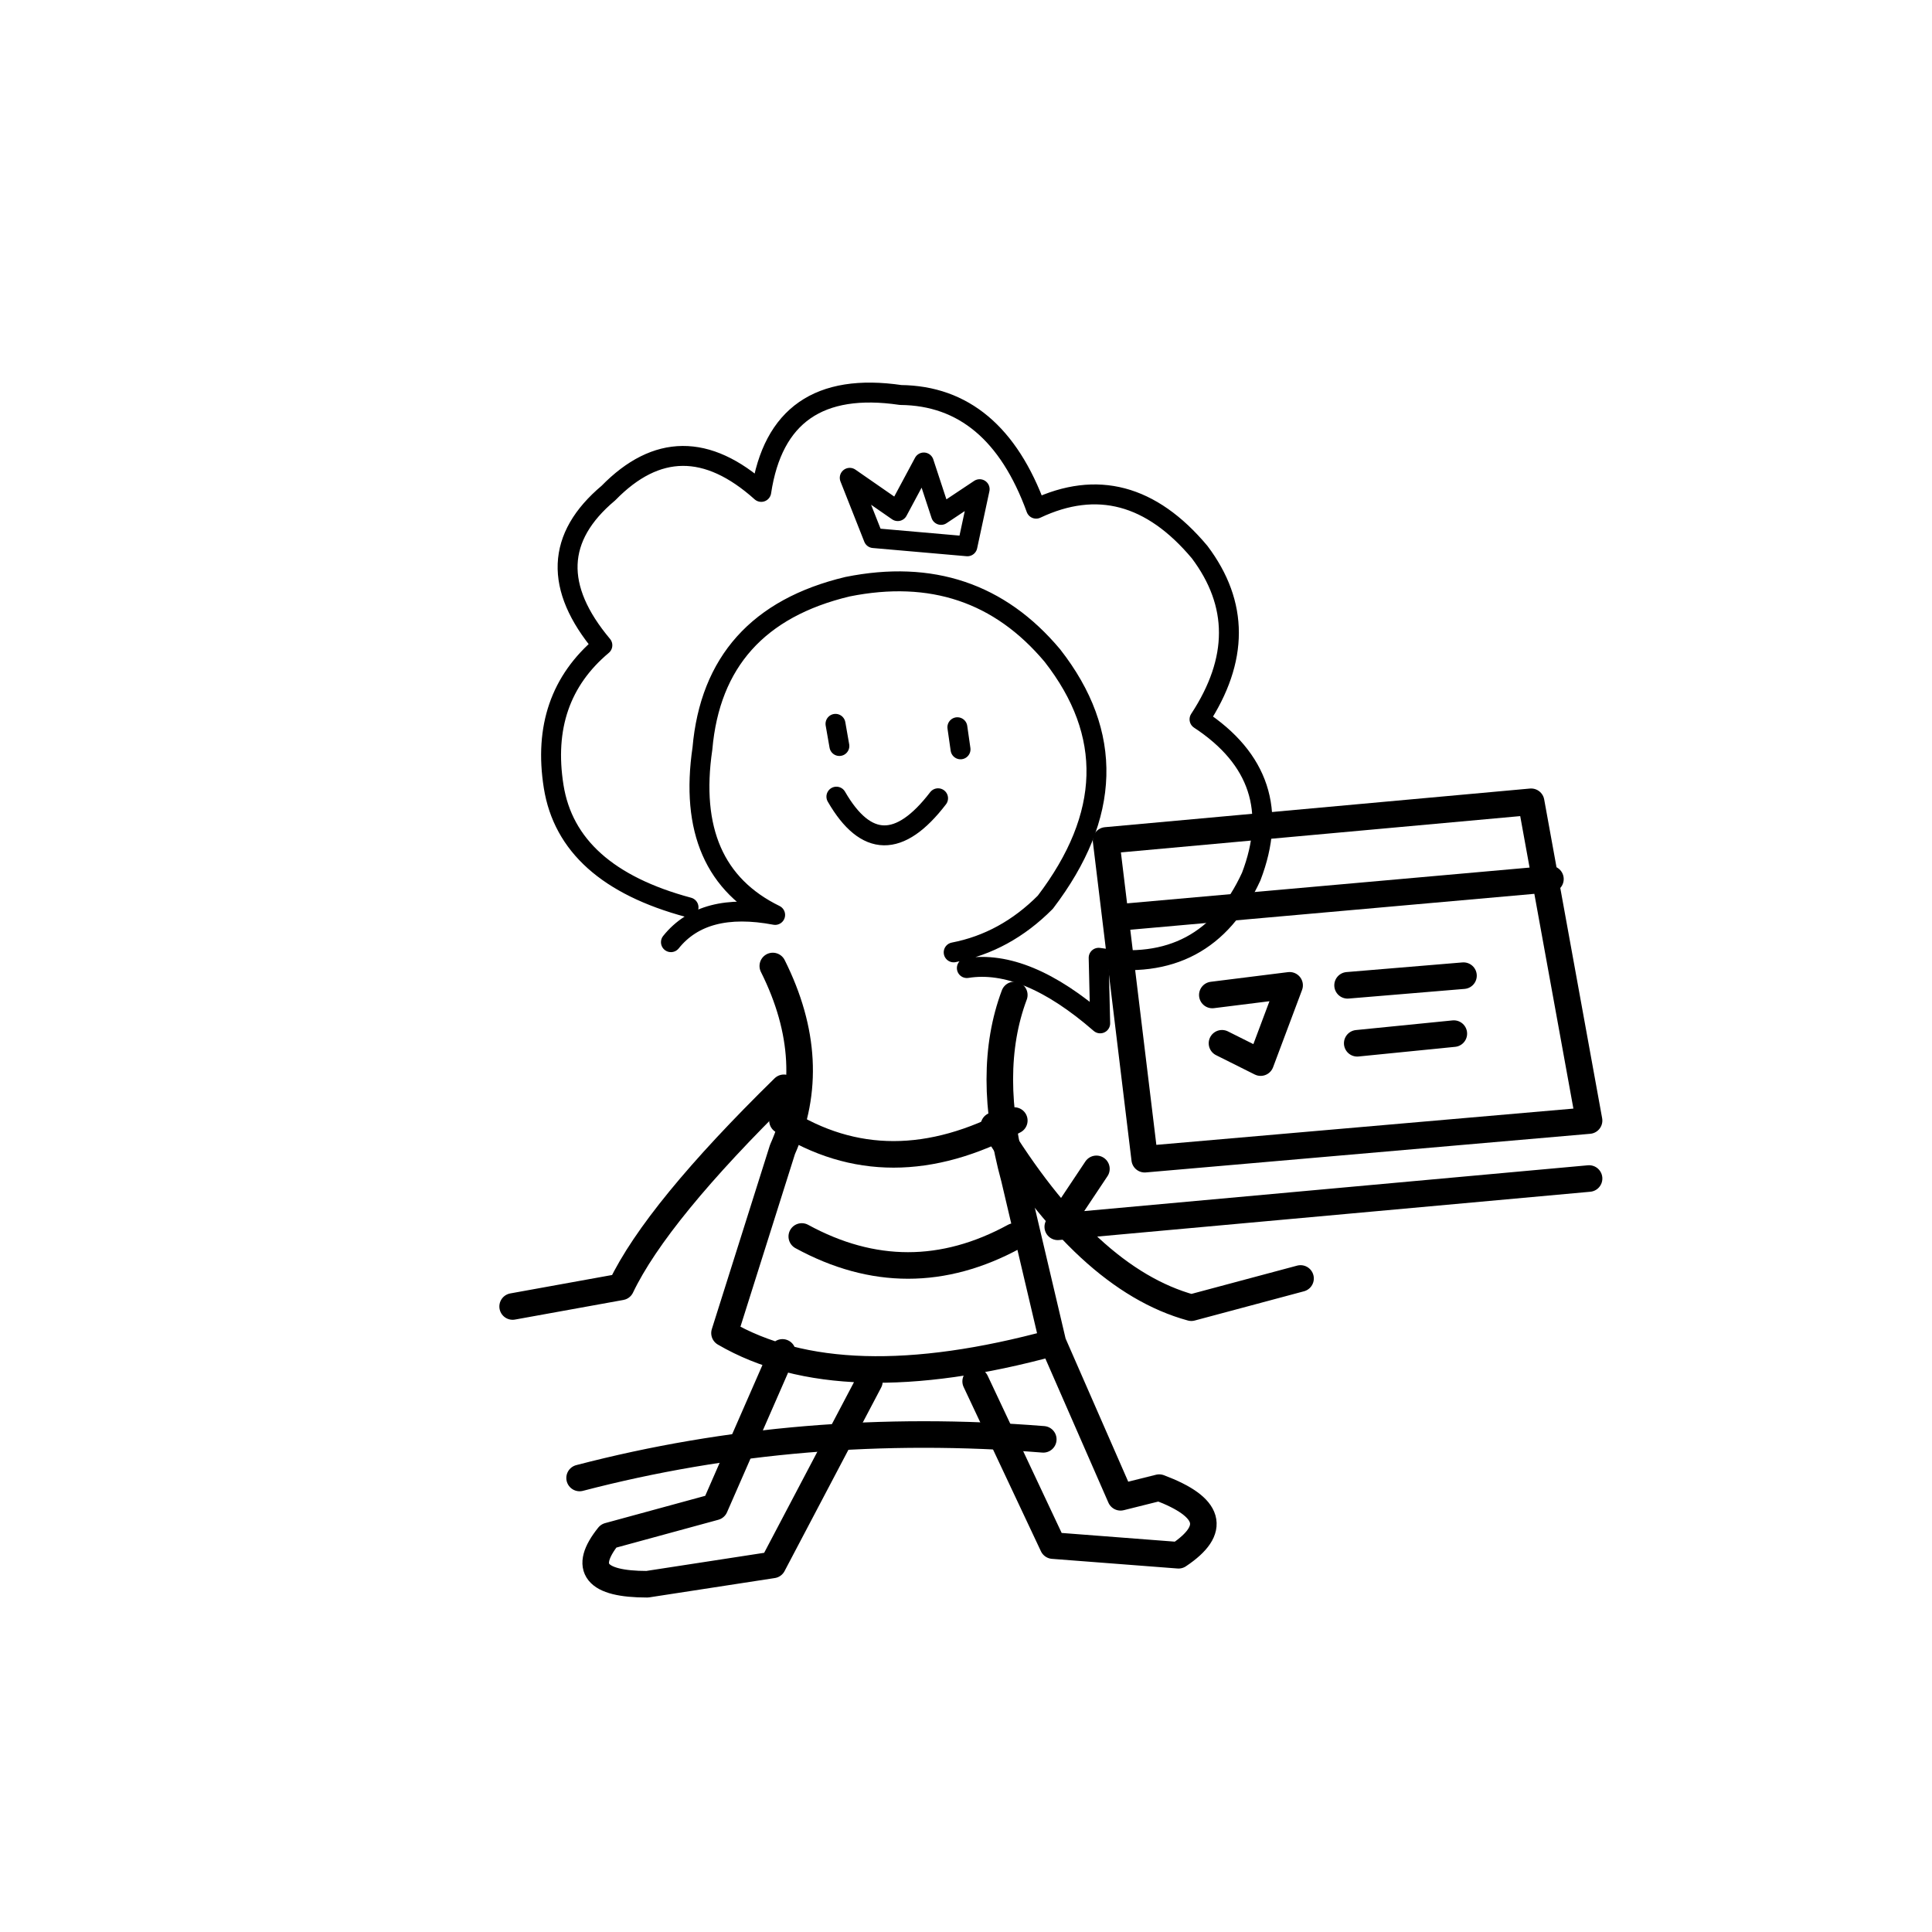
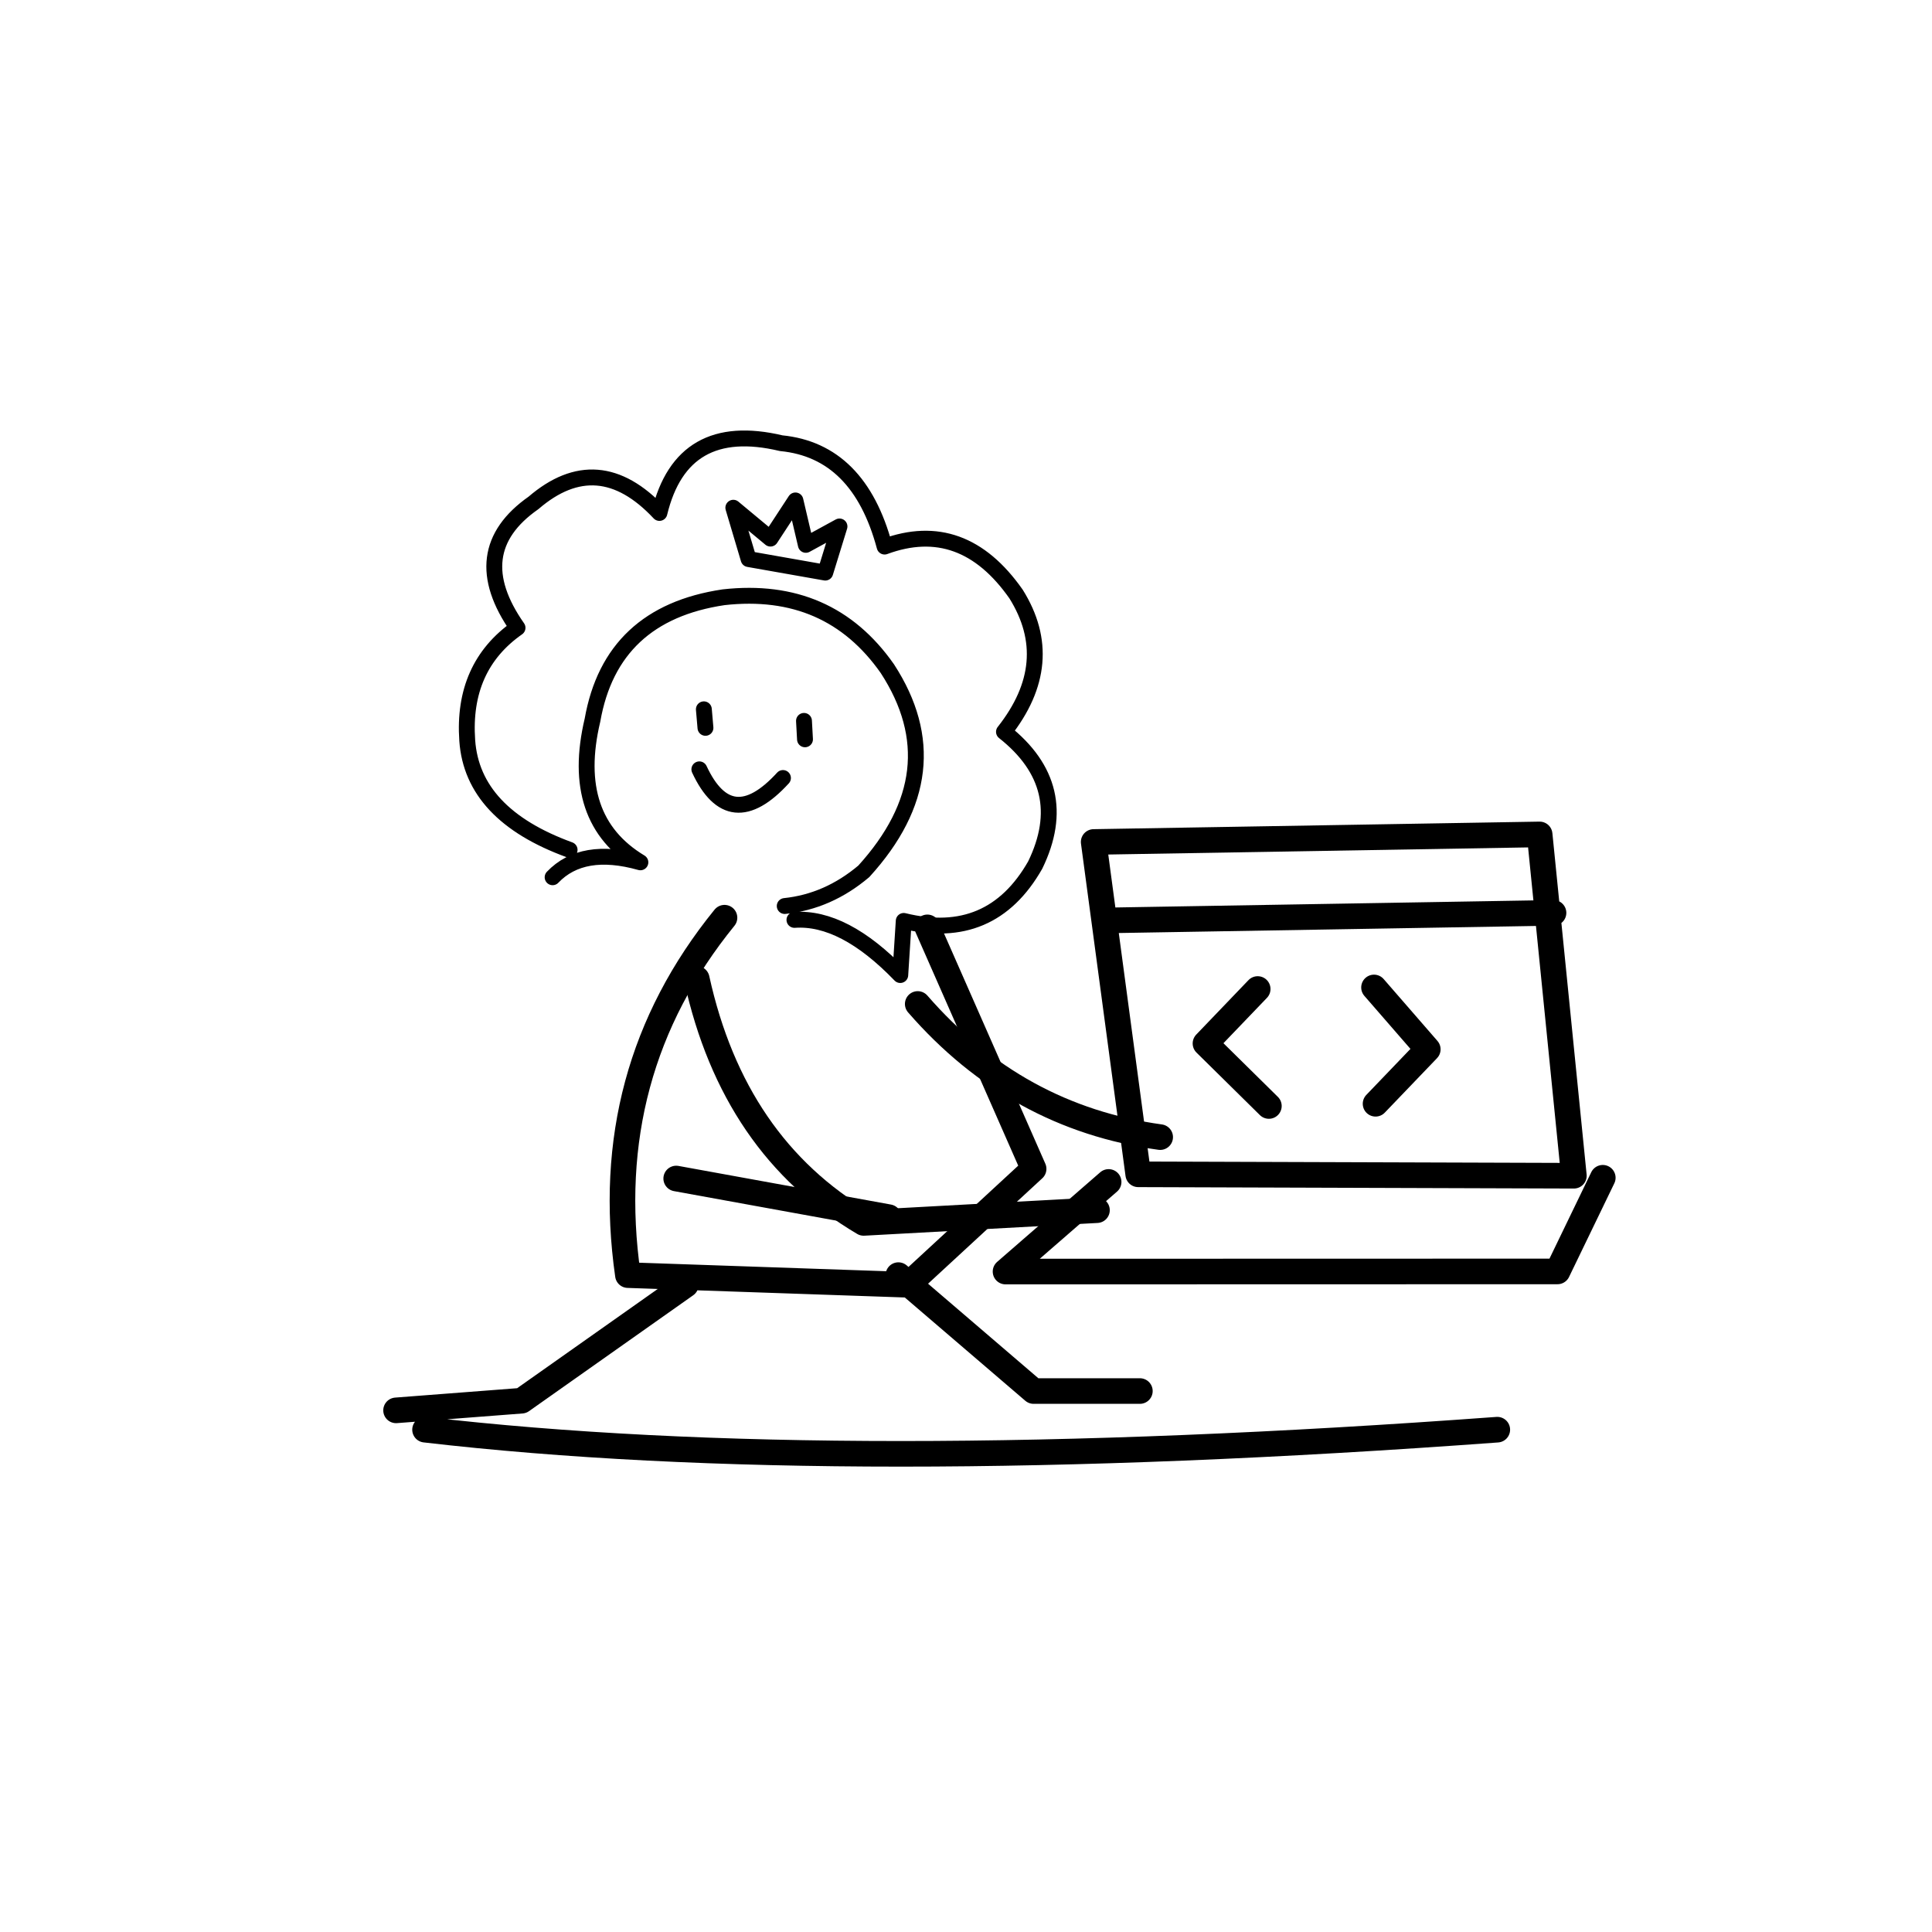
<svg xmlns="http://www.w3.org/2000/svg" viewBox="0 0 200 200">
-   <g fill="none" stroke="#000" stroke-width="2.75" stroke-linecap="round" stroke-linejoin="round">
-     <path d="M68 101Q51 98 48 86T53 66Q42 55 52 45Q61 34 73 43Q74 27 91 28Q104 27 111 42Q123 35 134 46Q143 56 136 69Q149 76 145 90Q140 104 125 103L126 112Q115 104 107 106M66 106q4-6 14-5 M80 101Q67 96 68 79Q68 61 86 55Q103 50 115 62Q129 77 117 96Q112 102 105 104 M86 74l.8 3m16-4 .7 3 M87 84q7 10 14-1 M89 48l-4-8 7 4 3-7 3 7 5-4-1 8z" transform="translate(20 20) scale(.75) rotate(5 96 104)" />
-     <path d="M80 100q5 10 1 19l-6 19q12 7 34 1l-4-17q-3-11 0-19 M81 116q11 7 24 0m-22 12q11 6 22 0 M81 140l-7 16-11 3q-4 5 4 5l13-2 10-19m11 0 8 17 13 1q6-4-2-7l-4 1-7-16" />
-     <path d="M60 153q23-6 48-4" opacity="1" />
-     <path d="M81 114q-12 14-15 22l-11 3m48-23q11 15 22 17l11-4" transform="rotate(5 97 115)" />
-     <path d="M113 89l44-4 6 33-46 4z M114 97l45-4 M124 105l8-1-3 8-4-2 M138 104l12-1m-11 7 10-1 M112 123l-4 6 55-5" transform="translate(1.5 -2)" />
+   <g fill="none" stroke="#000" stroke-width="2.65" stroke-linecap="round" stroke-linejoin="round" transform="translate(0 -1)">
+     <path d="M68 101Q51 98 48 86T53 66Q42 55 52 45Q61 34 73 43Q74 27 91 28Q104 27 111 42Q123 35 134 46Q143 56 136 69Q149 76 145 90Q140 104 125 103L126 112Q115 104 107 106M66 106q4-6 14-5 M80 101Q67 96 68 79Q68 61 86 55Q103 50 115 62Q129 77 117 96Q112 102 105 104 M86 74l.8 3m16-4 .7 3 M87 84q7 10 14-1 M89 48l-4-8 7 4 3-7 3 7 5-4-1 8z" transform="translate(78 81) rotate(10) scale(0.62) translate(-96 -83)" />
+     <path d="M75 96q-13 16-10 37l29 1 13-12-11-25 M70 123l22 4 M71 134l-17 12-13 1m52-14 14 12 11 0 M44 149q43 5 111 0" />
+     <g transform="rotate(4 96 105)">
+       <path d="M72 104q5 17 19 24l24-3 M95 105q11 11 26 12" />
+       <path d="M112 87l46-4 6 35-45 3z M114 95l46-4 M130 101l-5 6 7 6m10-13 6 6-5 6 m-27 10-10 10 57-4 4-10" />
+     </g>
  </g>
</svg>
